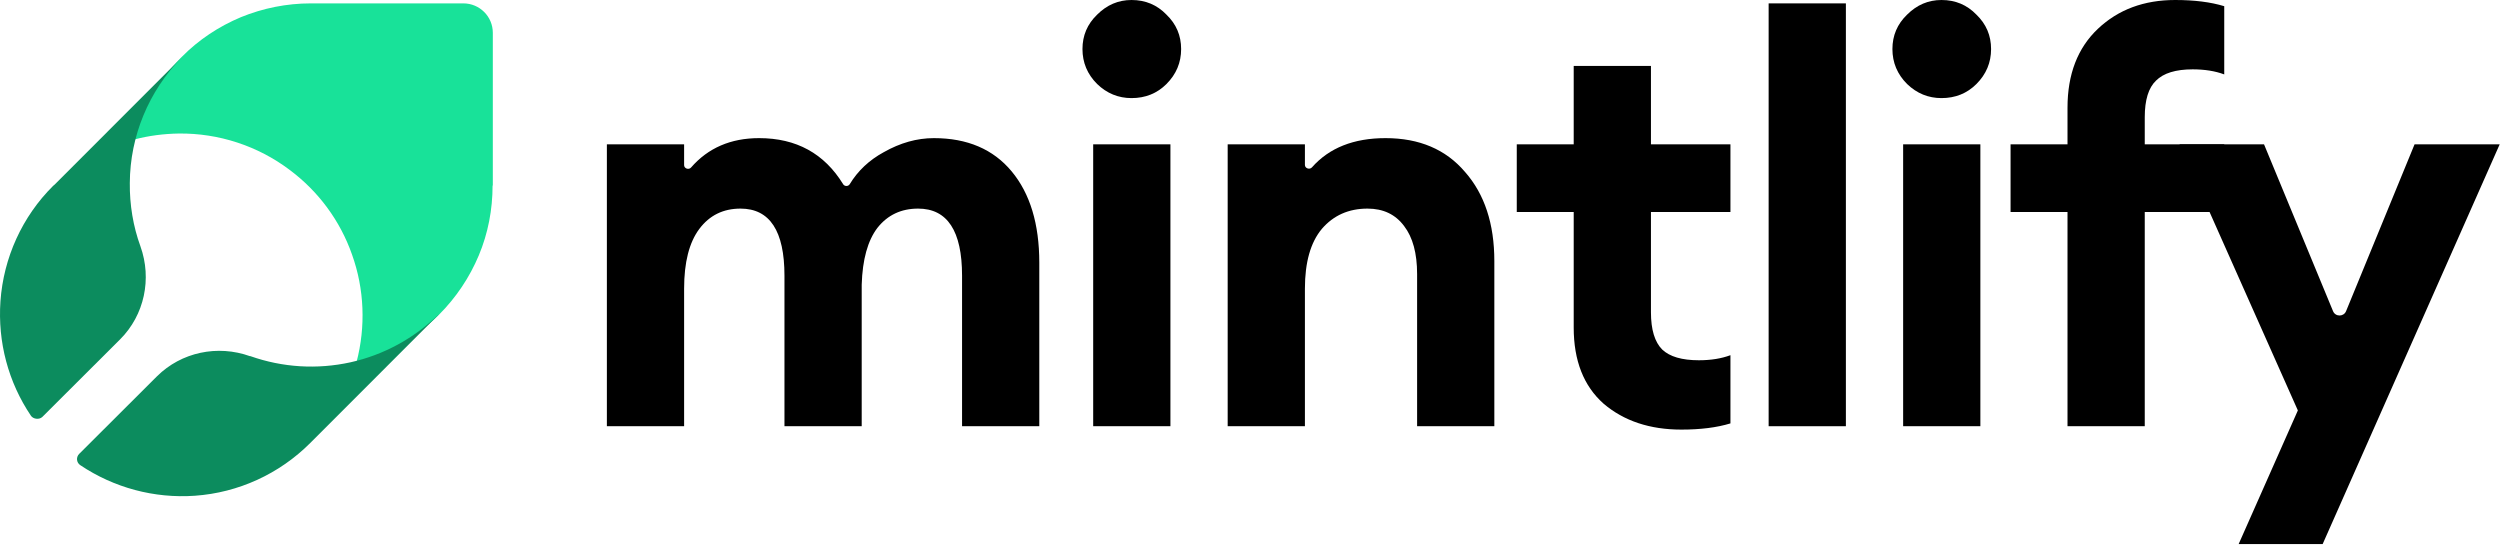
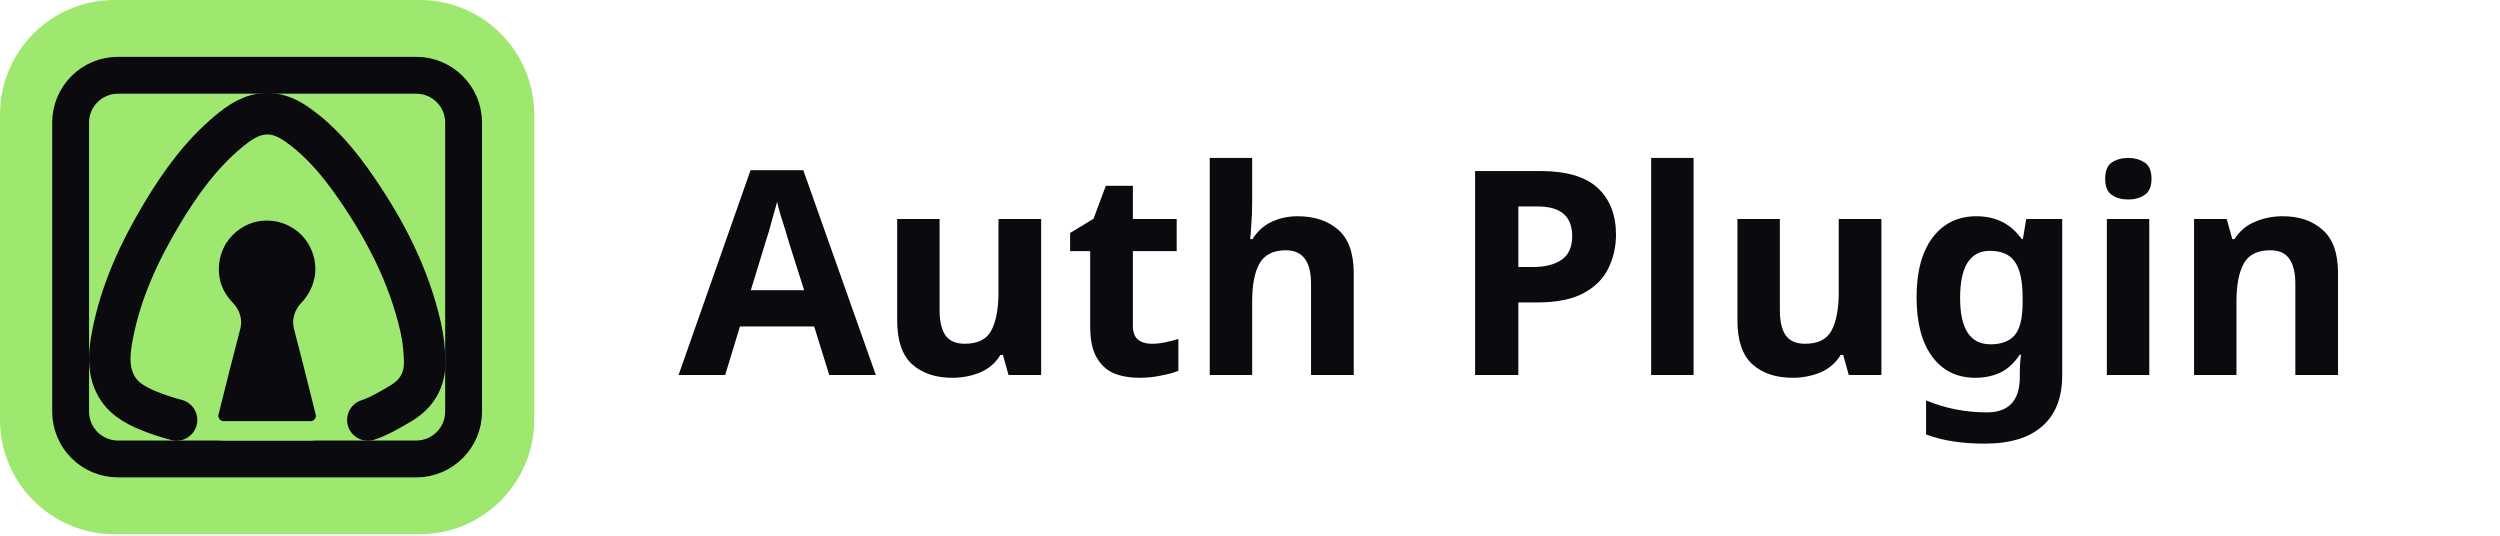
- <svg xmlns="http://www.w3.org/2000/svg" width="1682" height="367" viewBox="0 0 1682 367" fill="none">
-   <path d="M1562.69 366.037H1506.17L1546 276.14L1466.34 97.105H1523.24L1569.66 209.337C1571.28 213.26 1576.84 213.253 1578.45 209.325L1624.52 97.105H1681.79L1562.69 366.037Z" fill="black" />
-   <path d="M1391.02 286.761V142.622H1352.71V97.104H1391.02V72.449C1391.02 49.943 1397.85 32.242 1411.5 19.345C1425.16 6.448 1442.48 0 1463.47 0C1476.37 0 1487.37 1.391 1496.47 4.172V50.069C1490.4 47.793 1483.32 46.656 1475.23 46.656C1463.85 46.656 1455.63 49.184 1450.57 54.242C1445.51 59.046 1442.99 67.265 1442.99 78.897V97.104H1496.47V142.622H1442.99V286.761H1391.02Z" fill="black" />
-   <path d="M1306.22 66.001C1297.37 66.001 1289.66 62.84 1283.08 56.518C1276.51 49.943 1273.22 42.104 1273.22 33C1273.22 23.897 1276.51 16.184 1283.08 9.862C1289.66 3.287 1297.37 0 1306.22 0C1315.58 0 1323.42 3.287 1329.74 9.862C1336.31 16.184 1339.6 23.897 1339.6 33C1339.6 42.104 1336.31 49.943 1329.74 56.518C1323.42 62.84 1315.58 66.001 1306.22 66.001ZM1280.43 286.761V97.104H1332.39V286.761H1280.43Z" fill="black" />
-   <path d="M1189.94 286.761V2.276H1241.91V286.761H1189.94Z" fill="black" />
-   <path d="M1131.24 289.037C1110 289.037 1092.55 283.221 1078.89 271.588C1065.49 259.703 1058.79 242.634 1058.79 220.381V142.622H1020.48V97.104H1058.79V44.38H1110.76V97.104H1164.24V142.622H1110.76V210.14C1110.76 221.772 1113.29 230.117 1118.34 235.174C1123.4 239.979 1131.62 242.381 1143 242.381C1151.09 242.381 1158.17 241.243 1164.24 238.967V284.864C1155.14 287.646 1144.14 289.037 1131.24 289.037Z" fill="black" />
-   <path d="M825.979 286.761V97.104H877.945V110.967C877.945 113.311 881.135 114.347 882.688 112.591C894.273 99.485 910.773 92.932 932.187 92.932C954.946 92.932 972.774 100.518 985.67 115.691C998.82 130.61 1005.39 150.587 1005.39 175.622V286.761H953.429V184.346C953.429 170.438 950.521 159.691 944.704 152.105C938.888 144.265 930.67 140.346 920.049 140.346C907.405 140.346 897.164 144.898 889.325 154.001C881.738 163.105 877.945 176.507 877.945 194.208V286.761H825.979Z" fill="black" />
-   <path d="M761.286 66.001C752.436 66.001 744.723 62.84 738.148 56.518C731.574 49.943 728.286 42.104 728.286 33C728.286 23.897 731.574 16.184 738.148 9.862C744.723 3.287 752.436 0 761.286 0C770.643 0 778.482 3.287 784.804 9.862C791.379 16.184 794.666 23.897 794.666 33C794.666 42.104 791.379 49.943 784.804 56.518C778.482 62.84 770.643 66.001 761.286 66.001ZM735.493 286.761V97.104H787.459V286.761H735.493Z" fill="black" />
-   <path d="M647.273 286.761V185.484C647.273 155.392 637.411 140.346 617.686 140.346C606.307 140.346 597.204 144.645 590.376 153.243C583.801 161.84 580.261 174.61 579.755 191.553V286.761H527.789V185.484C527.789 155.392 517.927 140.346 498.203 140.346C486.571 140.346 477.341 144.898 470.513 154.001C463.685 163.105 460.272 176.507 460.272 194.208V286.761H408.306V97.104H460.272V111.103C460.272 113.435 463.407 114.462 464.939 112.704C476.419 99.522 491.68 92.932 510.72 92.932C535.742 92.932 554.588 103.262 567.259 123.923C568.258 125.553 570.718 125.527 571.712 123.894C577.189 114.891 584.802 107.731 594.548 102.415C605.675 96.093 616.928 92.932 628.307 92.932C650.813 92.932 668.261 100.392 680.652 115.311C693.043 130.231 699.239 150.714 699.239 176.76V286.761H647.273Z" fill="black" />
-   <path d="M331.569 124.833V22.09C331.569 11.065 322.625 2.276 311.764 2.276H209.069C192.938 2.276 176.967 5.472 162.113 11.544C147.26 17.775 133.685 26.724 122.345 38.228L121.546 39.027C106.533 54.207 95.833 73.062 90.402 93.834C100.145 91.277 110.206 89.999 120.268 89.839C147.1 89.52 173.453 98.148 194.855 114.287C214.18 128.668 228.873 148.481 236.859 171.331C245.164 194.5 246.122 219.746 239.893 243.554C260.496 238.122 279.503 227.416 294.675 212.396L295.474 211.597C306.813 200.252 315.917 186.67 322.145 171.81C328.374 156.95 331.409 140.971 331.409 124.833H331.569Z" fill="#18E299" />
-   <path d="M87.337 123.098C87.496 91.579 100.066 61.334 122.182 38.73L36.739 124.212C36.421 124.531 36.102 124.69 35.784 125.008C14.941 145.702 2.371 173.4 0.303 202.69C-1.607 230.07 5.553 257.131 20.828 279.736C22.285 281.892 26.238 282.601 28.466 280.532L80.813 228.319C97.202 211.923 102.293 187.568 94.497 165.759C89.564 152.229 87.178 137.743 87.337 123.098Z" fill="#0C8C5E" />
-   <path d="M294.976 211.605C278.587 227.683 258.062 238.826 235.786 243.761C213.351 248.695 190.121 247.263 168.482 239.622C168.482 239.622 168.323 239.622 168.164 239.622C146.365 231.822 122.022 236.916 105.633 253.153L53.285 305.365C51.057 307.594 51.376 311.255 54.081 313.006C76.674 328.128 103.724 335.451 131.091 333.541C160.368 331.471 187.894 318.896 208.737 298.043L209.533 297.247L294.976 211.764V211.605Z" fill="#0C8C5E" />
+ <svg xmlns="http://www.w3.org/2000/svg" width="140" height="30" viewBox="0 0 140 30" fill="none">
+   <g transform="scale(0.0195) translate(0, 0)">
+     <path d="M0 328.747C0 147.185 147.185 0 328.747 0H1205.4C1386.97 0 1534.15 147.185 1534.15 328.747V1205.4C1534.15 1386.97 1386.97 1534.15 1205.4 1534.15H328.747C147.185 1534.15 0 1386.97 0 1205.4V328.747Z" fill="#9EE86F" />
+     <rect x="202.822" y="216.162" width="1128.51" height="1101.83" rx="135.899" stroke="#0a0a0f" stroke-width="105.84" />
+     <path d="M1056.43 1206.04C1087.49 1196.17 1124.06 1174.66 1152.81 1157.38C1197.72 1130.38 1221.1 1089.62 1219.61 1036.37C1218.7 1004 1215.31 971.081 1208.12 939.604C1174.7 793.038 1107.49 662.514 1023.68 540.616C976.008 471.274 923.045 406.594 854.072 358.19C828.97 340.563 802.376 327.319 770.58 326.713C724.04 325.78 688.716 350.635 655.202 378.615C576.912 444.04 517.572 526.207 465.107 613.876C399.887 722.856 346.698 837.339 322.682 964.086C314.405 1007.69 309.385 1051.94 327.295 1094.75C346.472 1140.59 385.414 1162.69 427.431 1179.76C453.527 1190.36 479.939 1198.99 507 1206.04" stroke="#0a0a0f" stroke-width="119.205" stroke-miterlimit="10" stroke-linecap="round" />
+     <path d="M718.648 612.656C718.644 612.656 718.643 612.651 718.647 612.65C762.954 599.489 812.68 605.301 852.29 629.526C895.066 654.056 924.566 699.501 931.524 748.433C939.678 799.227 920.841 851.983 885.653 888.591C873.338 901.404 866.411 919.256 870.887 936.455C892.307 1018.76 913.092 1101.25 933.586 1183.83C940.295 1210.87 919.882 1237.02 892.026 1237.08C808.766 1237.26 725.504 1237.18 642.224 1237.1C614.339 1237.08 593.847 1210.93 600.56 1183.86C621.057 1101.22 642.029 1018.7 663.439 936.302C667.9 919.138 661.008 901.325 648.585 888.668C628.619 868.327 613.588 843.088 606.093 815.396C595.634 775.803 600.629 732.553 619.029 696.059C639.389 656.343 676.265 625.705 718.649 612.662C718.652 612.661 718.651 612.656 718.648 612.656Z" fill="#0a0a0f" stroke="#9EE86F" stroke-width="55.498" stroke-miterlimit="10" />
+   </g>
+   <text x="38" y="21" font-family="Onest, system-ui, sans-serif" font-size="16" font-weight="700" fill="#0a0a0f">Auth Plugin</text>
</svg>
